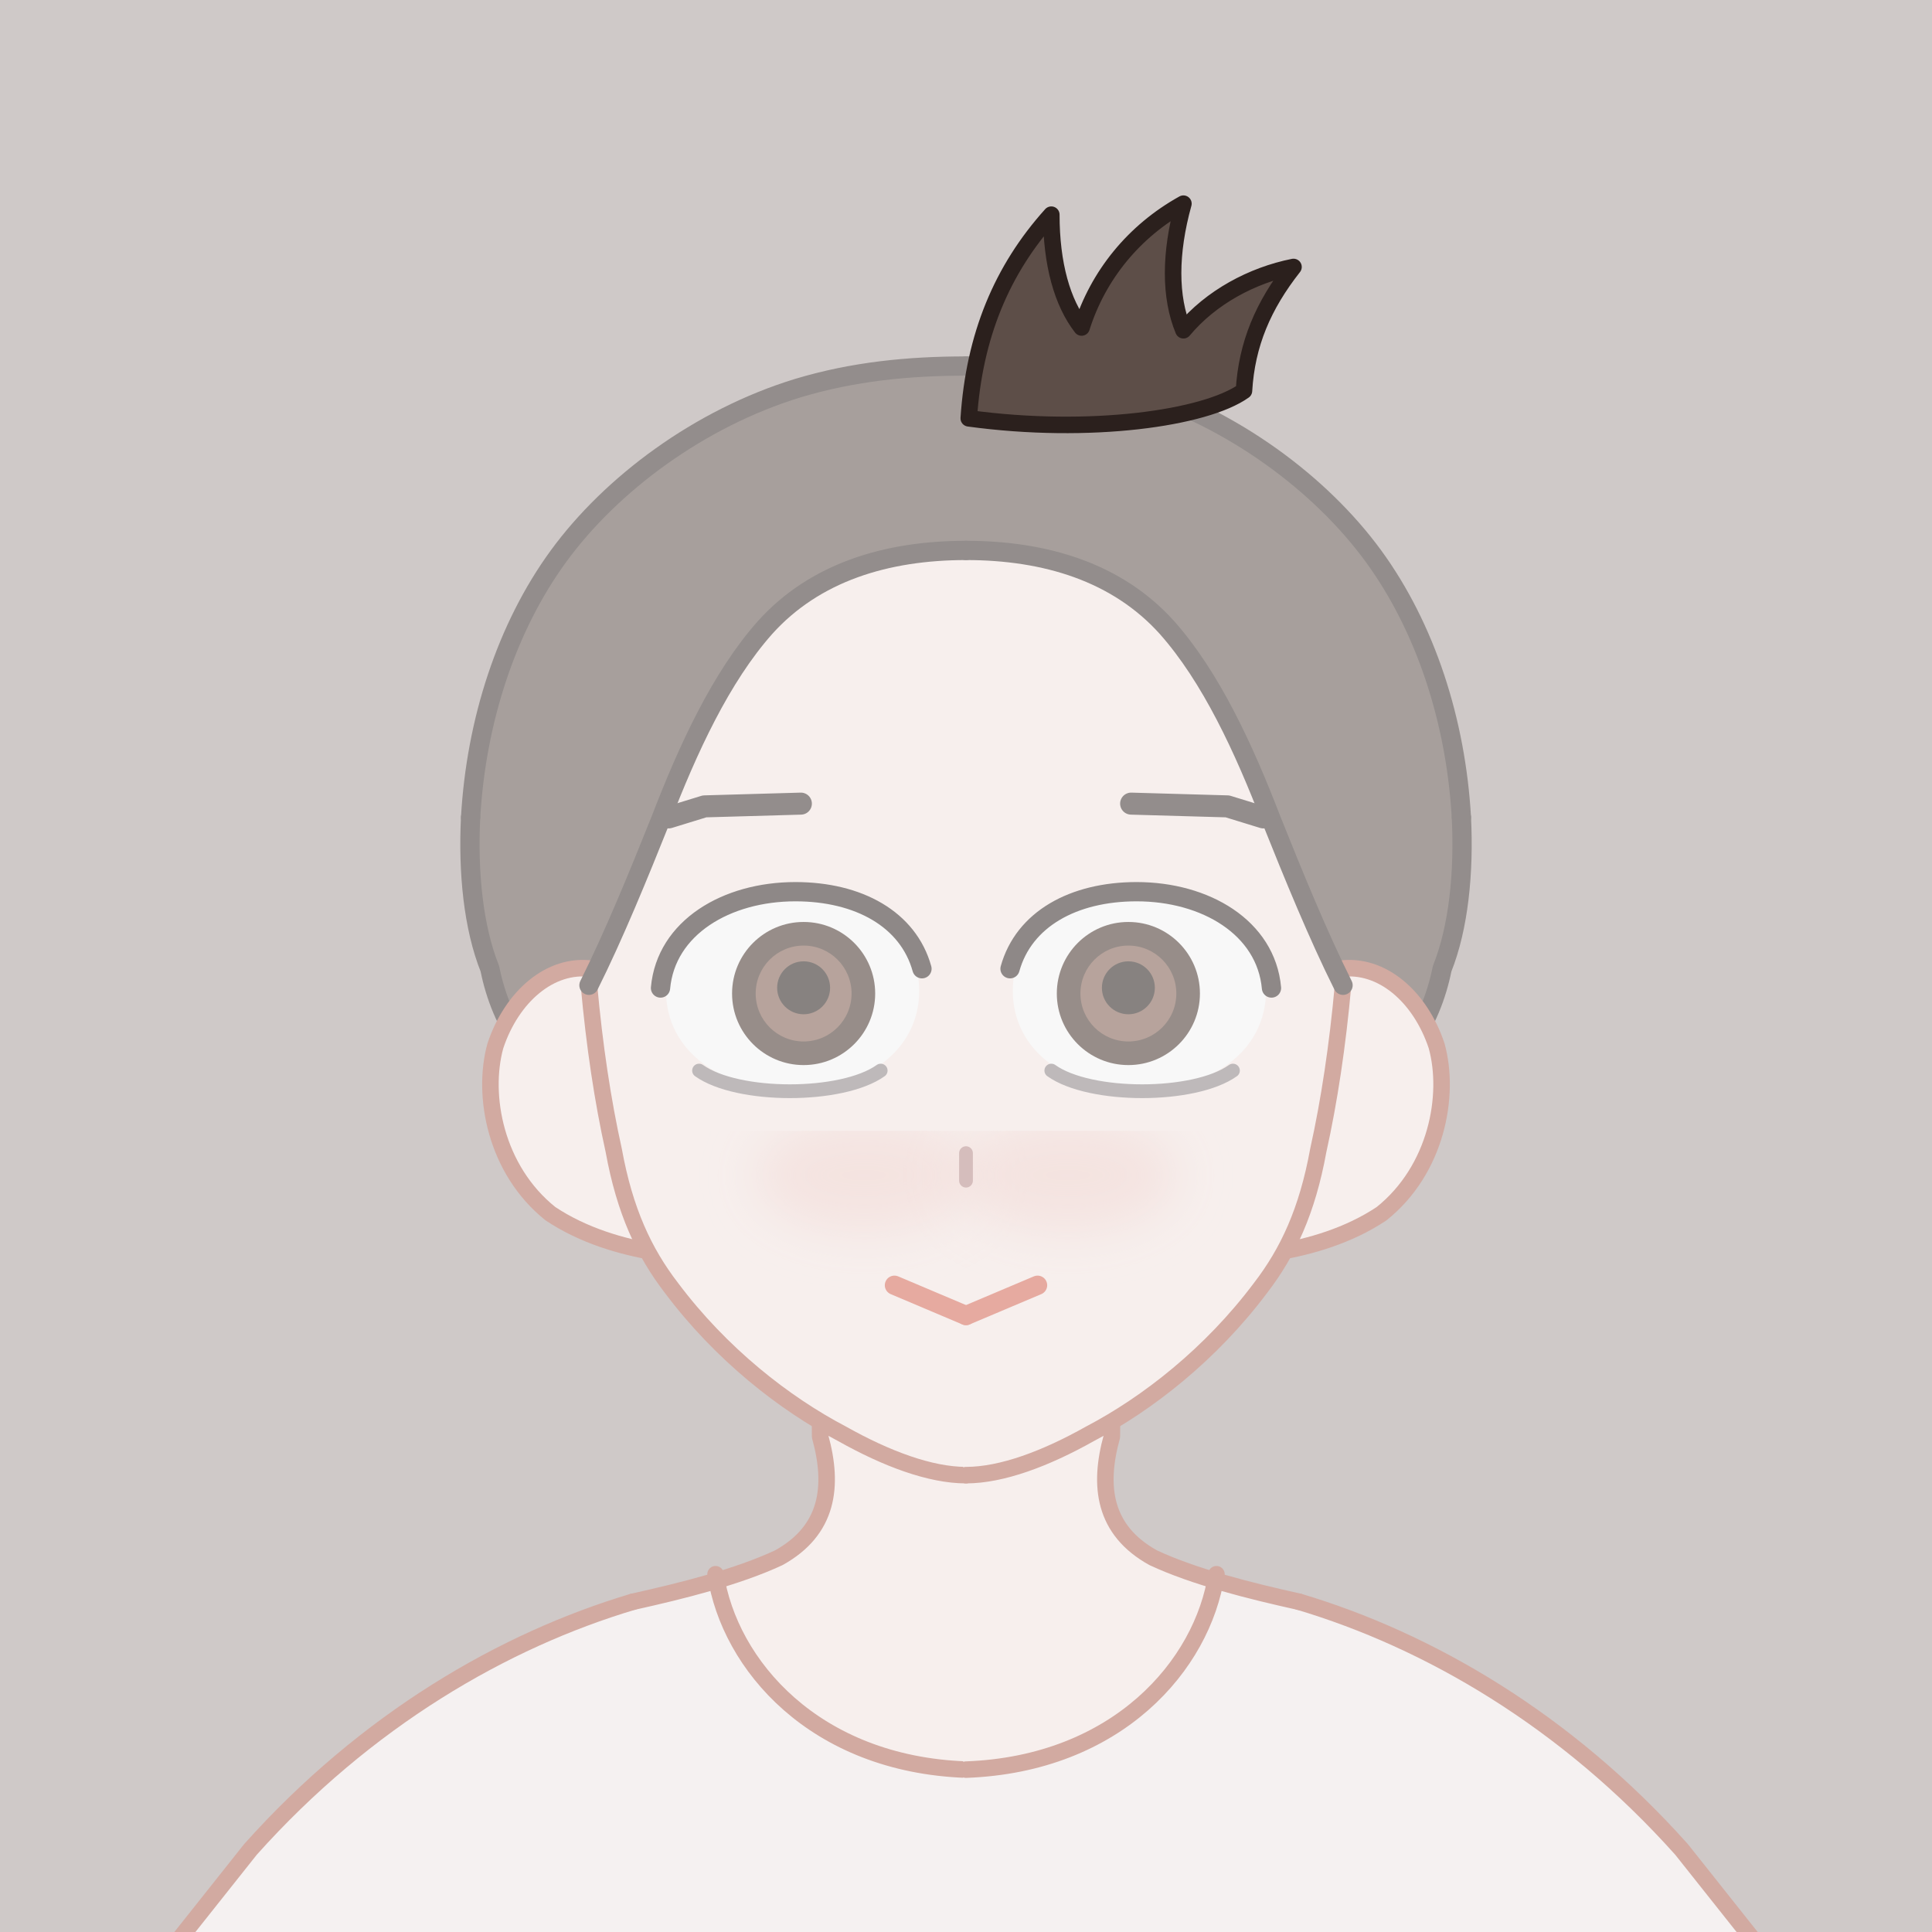
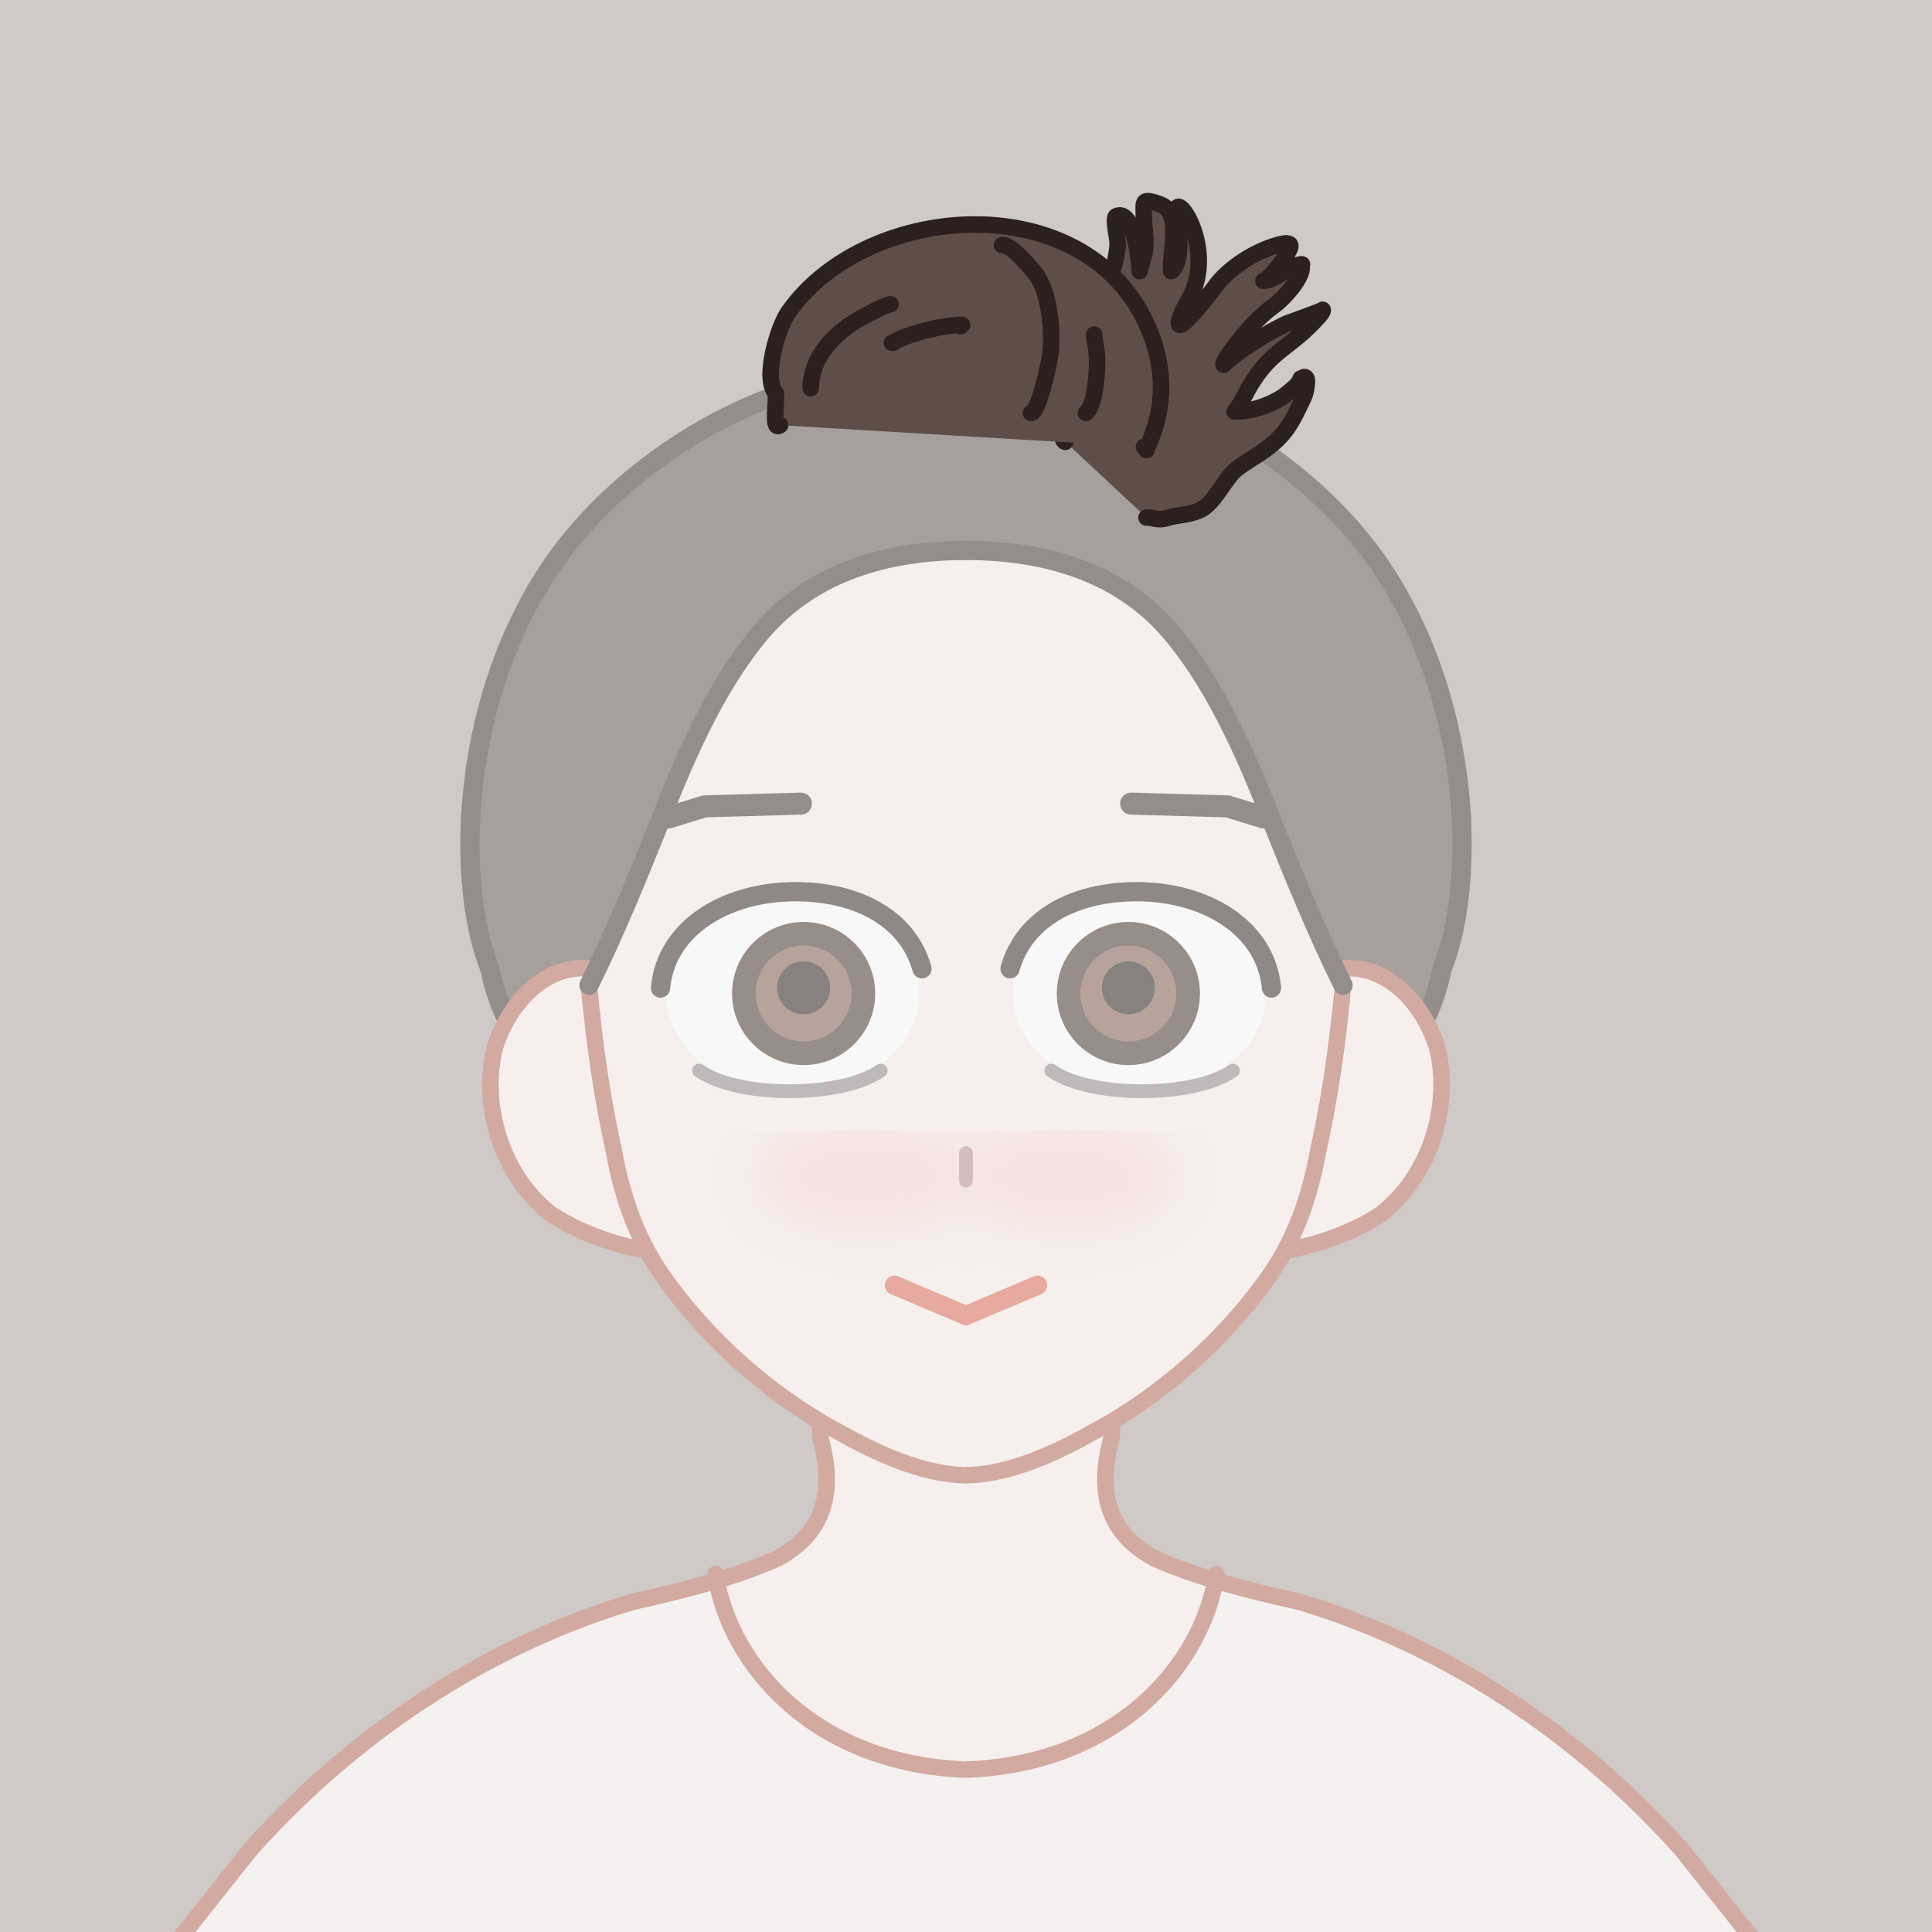
<svg xmlns="http://www.w3.org/2000/svg" width="702" height="702" viewBox="0 0 702 702">
  <defs>
-     <clipPath id="clip-path-5">
+     <clipPath id="clip-path-1">
      <path d="M242 410.88 L386 410.88 L386 514.17 L242 514.17 Z" />
    </clipPath>
    <filter id="filter-1" filterUnits="userSpaceOnUse" x="245" y="377" width="138" height="100" color-interpolation-filters="sRGB">
      <feGaussianBlur in="SourceGraphic" stdDeviation="9" color-interpolation-filters="linearRGB" />
    </filter>
-     <clipPath id="clip-path-6">
+     <clipPath id="clip-path-2">
      <path d="M460 410.88 L316 410.88 L316 514.17 L460 514.17 Z" />
    </clipPath>
    <filter id="filter-2" filterUnits="userSpaceOnUse" x="319" y="377" width="138" height="100" color-interpolation-filters="sRGB">
      <feGaussianBlur in="SourceGraphic" stdDeviation="9" color-interpolation-filters="linearRGB" />
    </filter>
-     <clipPath id="clip-path-7">
+     <clipPath id="clip-path-3">
      <path d="M242 370.99 C242 340.93 262 326 288 326 C314 326 334 340.93 334 370.99 C334 401.05 314 420.17 288 420.17 C262 420.17 242 401.05 242 370.99 Z" />
    </clipPath>
-     <clipPath id="clip-path-8">
+     <clipPath id="clip-path-4">
      <path d="M460 370.99 C460 340.93 440 326 414 326 C388 326 368 340.93 368 370.99 C368 401.05 388 420.17 414 420.17 C440 420.17 460 401.05 460 370.99 Z" />
    </clipPath>
  </defs>
  <g id="_ref">
    <g opacity="0.5">
      <rect x="0" y="0" width="702" height="702" fill="#ada19f" />
      <g data-layer="body">
        <g>
          <path d="M260 573 L230 582 C183 596 133 625 91 672 L60 712 L352 712 L352 643 C296 641 265 605 260 573 Z" fill="#f9f2f1" />
          <path d="M296 490 L298 522 C303 540 301 556 283 566 L260 573 C265 605 296 641 352 643 L352 490 Z" fill="#fdeeea" />
          <path d="M230 582 C183 596 133 625 91 672 L64 706" fill="none" stroke="#b46352" stroke-width="6" stroke-linecap="round" stroke-linejoin="round" />
          <path d="M296 500 C298 510 298 516 298 522 C303 540 301 556 283 566 C268 573 248 578 230 582" fill="none" stroke="#b46352" stroke-width="6" stroke-linecap="round" stroke-linejoin="round" />
          <path d="M260 572 C265 605 296 641 351 643" fill="none" stroke="#b46352" stroke-width="6" stroke-linecap="round" stroke-linejoin="round" />
        </g>
        <g>
          <path d="M442 573 L472 582 C519 596 569 625 611 672 L642 712 L350 712 L350 643 C406 641 437 605 442 573 Z" fill="#f9f2f1" />
          <path d="M406 490 L404 522 C399 540 401 556 419 566 L442 573 C437 605 406 641 350 643 L350 490 Z" fill="#fdeeea" />
          <path d="M472 582 C519 596 569 625 611 672 L638 706" fill="none" stroke="#b46352" stroke-width="6" stroke-linecap="round" stroke-linejoin="round" />
          <path d="M406 500 C404 510 404 516 404 522 C399 540 401 556 419 566 C434 573 454 578 472 582" fill="none" stroke="#b46352" stroke-width="6" stroke-linecap="round" stroke-linejoin="round" />
          <path d="M442 572 C437 605 406 641 351 643" fill="none" stroke="#b46352" stroke-width="6" stroke-linecap="round" stroke-linejoin="round" />
        </g>
      </g>
      <g data-layer="hairBase">
        <g>
          <path d="M352 133 L351 133 C330 133 310 135 290 141 C254 152 222 176 203 202 C184 228 173 262 171 297 C170 317 172 337 178 352 C180 362 184 372 190 380 L198 386 L352 386 Z" fill="#5d4e48" />
          <path d="M351 133 C330 133 310 135 290 141 C254 152 222 176 203 202 C184 228 173 262 171 297" fill="none" stroke="#352a27" stroke-width="7" stroke-linecap="round" stroke-linejoin="round" />
          <path d="M171 297 C170 317 172 337 178 352 C180 362 184 372 190 380" fill="none" stroke="#352a27" stroke-width="7" stroke-linecap="round" stroke-linejoin="round" />
        </g>
        <g>
          <path d="M350 133 L351 133 C372 133 392 135 412 141 C448 152 480 176 499 202 C518 228 529 262 531 297 C532 317 530 337 524 352 C522 362 518 372 512 380 L504 386 L350 386 Z" fill="#5d4e48" />
          <path d="M351 133 C372 133 392 135 412 141 C448 152 480 176 499 202 C518 228 529 262 531 297" fill="none" stroke="#352a27" stroke-width="7" stroke-linecap="round" stroke-linejoin="round" />
          <path d="M531 297 C532 317 530 337 524 352 C522 362 518 372 512 380" fill="none" stroke="#352a27" stroke-width="7" stroke-linecap="round" stroke-linejoin="round" />
        </g>
      </g>
      <g data-layer="ear">
        <g>
          <path d="M215 352 C200 350 186 362 180 380 C175 398 180 425 200 441 C212 449 226 453 238 455 L225 380 Z" fill="#fdeeea" />
          <path d="M215 352 C200 350 186 362 180 380 C175 398 180 425 200 441 C212 449 226 453 238 455" fill="none" stroke="#b46352" stroke-width="6" stroke-linecap="round" stroke-linejoin="round" />
        </g>
        <g>
          <path d="M487 352 C502 350 516 362 522 380 C527 398 522 425 502 441 C490 449 476 453 464 455 L477 380 Z" fill="#fdeeea" />
          <path d="M487 352 C502 350 516 362 522 380 C527 398 522 425 502 441 C490 449 476 453 464 455" fill="none" stroke="#b46352" stroke-width="6" stroke-linecap="round" stroke-linejoin="round" />
        </g>
      </g>
      <g data-layer="face">
        <g>
          <path d="M352 200 L351 200 C322 200 296 208 278 228 C262 246 250 272 240 298 C232 318 223 340 214 358 C216 380 219 400 223 418 C227 440 234 455 244 468 C262 492 285 510 306 521 C322 530 338 536 351 536 L352 536 Z" fill="#fdeeea" />
          <path d="M214 358 C216 380 219 400 223 418 C227 440 234 455 244 468 C262 492 285 510 306 521 C322 530 338 536 351 536" fill="none" stroke="#b46352" stroke-width="6" stroke-linecap="round" stroke-linejoin="round" />
        </g>
        <g>
          <path d="M350 200 L351 200 C380 200 406 208 424 228 C440 246 452 272 462 298 C470 318 479 340 488 358 C486 380 483 400 479 418 C475 440 468 455 458 468 C440 492 417 510 396 521 C380 530 364 536 351 536 L350 536 Z" fill="#fdeeea" />
          <path d="M488 358 C486 380 483 400 479 418 C475 440 468 455 458 468 C440 492 417 510 396 521 C380 530 364 536 351 536" fill="none" stroke="#b46352" stroke-width="6" stroke-linecap="round" stroke-linejoin="round" />
        </g>
      </g>
      <g data-layer="makeup">
-         <g clip-path="url(#clip-path-5)">
+         <g clip-path="url(#clip-path-1)">
          <g filter="url(#filter-1)">
            <ellipse cx="314" cy="427" rx="40" ry="21" fill="#f3bfb8" opacity="0.5" />
          </g>
        </g>
-         <g clip-path="url(#clip-path-6)">
+         <g clip-path="url(#clip-path-2)">
          <g filter="url(#filter-2)">
            <ellipse cx="388" cy="427" rx="40" ry="21" fill="#f3bfb8" opacity="0.5" />
          </g>
        </g>
      </g>
      <g data-layer="mouth">
        <line x1="325" y1="467" x2="351" y2="478" fill="none" stroke="#dc6450" stroke-width="7" stroke-linecap="round" stroke-linejoin="round" />
        <line x1="377" y1="467" x2="351" y2="478" fill="none" stroke="#dc6450" stroke-width="7" stroke-linecap="round" stroke-linejoin="round" />
        <line x1="351" y1="419" x2="351" y2="429" fill="none" stroke="#b98a88" stroke-width="5" stroke-linecap="round" />
      </g>
      <g data-layer="eye">
        <path d="M242 360 C242 338 262 326 288 326 C314 326 334 338 334 360 C334 382 314 396 288 396 C262 396 242 382 242 360 Z" fill="#ffffff" />
-         <g clip-path="url(#clip-path-7)">
+         <g clip-path="url(#clip-path-3)">
          <g>
            <circle cx="292" cy="361" r="26" fill="#3e2a22" />
            <circle cx="292" cy="361" r="17.42" fill="#7e5647" />
            <circle cx="292" cy="358.92" r="9.62" fill="#1e1410" />
          </g>
        </g>
        <g>
          <path d="M254 389 C268 399 306 399 320 389" fill="none" stroke="#8b8284" stroke-width="5" stroke-linecap="round" />
          <path d="M240 359 C242 337 264 324 289 324 C312 324 330 334 335 352" fill="none" stroke="#2b201d" stroke-width="7" stroke-linecap="round" stroke-linejoin="round" />
        </g>
        <g>
          <path d="M460 360 C460 338 440 326 414 326 C388 326 368 338 368 360 C368 382 388 396 414 396 C440 396 460 382 460 360 Z" fill="#ffffff" />
-           <g clip-path="url(#clip-path-8)">
+           <g clip-path="url(#clip-path-4)">
            <g>
              <circle cx="410" cy="361" r="26" fill="#3e2a22" />
              <circle cx="410" cy="361" r="17.42" fill="#7e5647" />
              <circle cx="410" cy="358.92" r="9.62" fill="#1e1410" />
            </g>
          </g>
          <g>
            <path d="M448 389 C434 399 396 399 382 389" fill="none" stroke="#8b8284" stroke-width="5" stroke-linecap="round" />
            <path d="M462 359 C460 337 438 324 413 324 C390 324 372 334 367 352" fill="none" stroke="#2b201d" stroke-width="7" stroke-linecap="round" stroke-linejoin="round" />
          </g>
        </g>
      </g>
      <g data-layer="hairLine">
        <path d="M351 200 C322 200 296 208 278 228 C262 246 250 272 240 298 C232 318 223 340 214 358" fill="none" stroke="#352a27" stroke-width="7" stroke-linecap="round" stroke-linejoin="round" />
        <path d="M351 200 C380 200 406 208 424 228 C440 246 452 272 462 298 C470 318 479 340 488 358" fill="none" stroke="#352a27" stroke-width="7" stroke-linecap="round" stroke-linejoin="round" />
      </g>
      <g data-layer="brow">
        <polyline points="243,297 256,293 291,292" fill="none" stroke="#352a27" stroke-width="8" stroke-linecap="round" stroke-linejoin="round" />
        <polyline points="459,297 446,293 411,292" fill="none" stroke="#352a27" stroke-width="8" stroke-linecap="round" stroke-linejoin="round" />
      </g>
    </g>
  </g>
  <g id="full">
-     <path d="M352 152 C354 122 364 98 382 78 C382 96 386 110 393 119 C399 100 412 84 430 74 C425 92 425 108 430 120 C440 108 455 100 470 97 C459 111 453 125 452 142 C438 152 396 158 352 152 Z" fill="#5d4e48" stroke="#2b201d" stroke-width="6" stroke-linecap="round" stroke-linejoin="round" />
+     <path d="M387.082 160.553 C384.321 159.863 386.386 145.253 387.003 142.952 C390.336 130.516 398.899 118.505 402.514 104.299 C403.843 99.074 406.022 93.833 406.108 88.231 C406.13 86.792 404.328 79.125 405.582 78.553 C411.928 75.659 414.082 94.841 414.082 98.553 C414.023 98.317 416.048 91.783 416.113 90.584 C416.366 85.932 415.582 81.75 415.582 77.329 C415.582 73.325 414.806 71.799 421.475 74.233 C429.911 77.311 424.853 91.992 425.582 98.553 C430.037 95.212 428.197 82.398 427.546 77.805 C426.155 67.992 440.563 87.159 433.719 105.202 C432.635 108.058 430.091 111.816 429.046 114.645 C424.9 125.867 440.138 106.084 441.17 104.601 C446.183 97.398 456.307 91.054 464.786 88.868 C471.55 87.124 468.417 90.886 465.894 94.947 C465.073 96.268 460.154 102.321 459.082 102.053 C463.112 102.053 469.18 96.053 473.082 96.053 L472.582 96.053 C474.887 99.51 466.192 108.684 463.466 110.645 C459.798 113.283 458.066 115.046 454.979 118.144 C453.433 119.696 444.014 130.85 444.582 132.553 C448.988 128.147 460.575 120.799 467.105 117.768 C468.757 117.002 480.117 113.135 480.582 112.553 C480.929 112.9 479.701 114.425 479.46 114.699 C467.809 127.98 460.955 126.497 451.77 144.651 C451.329 145.522 449.017 149.64 448.582 149.553 C454.742 149.553 460.422 147.606 465.729 144.461 C466.623 143.932 470.671 140.558 471.242 139.827 C471.694 139.248 472.847 137.506 473.082 137.553 L472.582 137.553 C473.473 137.776 473.589 136.329 474.567 137.307 C475.44 138.18 474.334 143.039 473.804 144.146 C469.311 153.537 467.388 158.143 458.474 164.29 C455.993 166.001 450.224 169.373 448.355 171.268 C444.283 175.398 440.84 183.445 435.582 185.553 C431.059 187.367 427.812 187.016 423.769 188.303 C420.627 189.304 418.4 187.826 416.582 188.053" fill="#5d4e48" stroke="#2b201d" stroke-width="6" stroke-linecap="round" stroke-linejoin="round" />
+     <path d="M283.459 154.483 C280.368 156.801 282.197 146.849 281.93 142.994 C276.915 137.26 282.915 118.483 286.41 113.501 C315.355 72.228 397.631 66.901 418.307 121.773 C427.343 145.755 416.332 162.303 416.582 163.553 C416.267 163.087 415.913 162.878 415.667 162.387" fill="#5d4e48" stroke="#2b201d" stroke-width="6" stroke-linecap="round" stroke-linejoin="round" />
+     <path d="M294.582 141.053 C294.582 129.727 303.309 120.875 312.718 115.61 C314.221 114.769 322.03 110.553 323.582 110.553" fill="none" stroke="#2b201d" stroke-width="6" stroke-linecap="round" stroke-linejoin="round" />
+     <path d="M324.082 124.553 C324.416 124.887 325.67 123.742 326.082 123.553 C332.059 120.811 342.982 118.053 349.582 118.053 C349.04 117.945 348.974 118.011 349.082 118.553" fill="none" stroke="#2b201d" stroke-width="6" stroke-linecap="round" stroke-linejoin="round" />
+     <path d="M364.082 89.053 C367.251 88.477 375.153 97.812 376.885 100.369 C381.552 107.26 382.782 121.904 381.45 129.983 C380.963 132.939 377.339 150.053 374.582 150.053" fill="none" stroke="#2b201d" stroke-width="6" stroke-linecap="round" stroke-linejoin="round" />
+     <path d="M397.582 121.553 C397.431 122.457 398.4 126.889 398.514 128.177 C398.911 132.655 398.372 147.021 394.582 150.053" fill="none" stroke="#2b201d" stroke-width="6" stroke-linecap="round" stroke-linejoin="round" />
  </g>
</svg>
